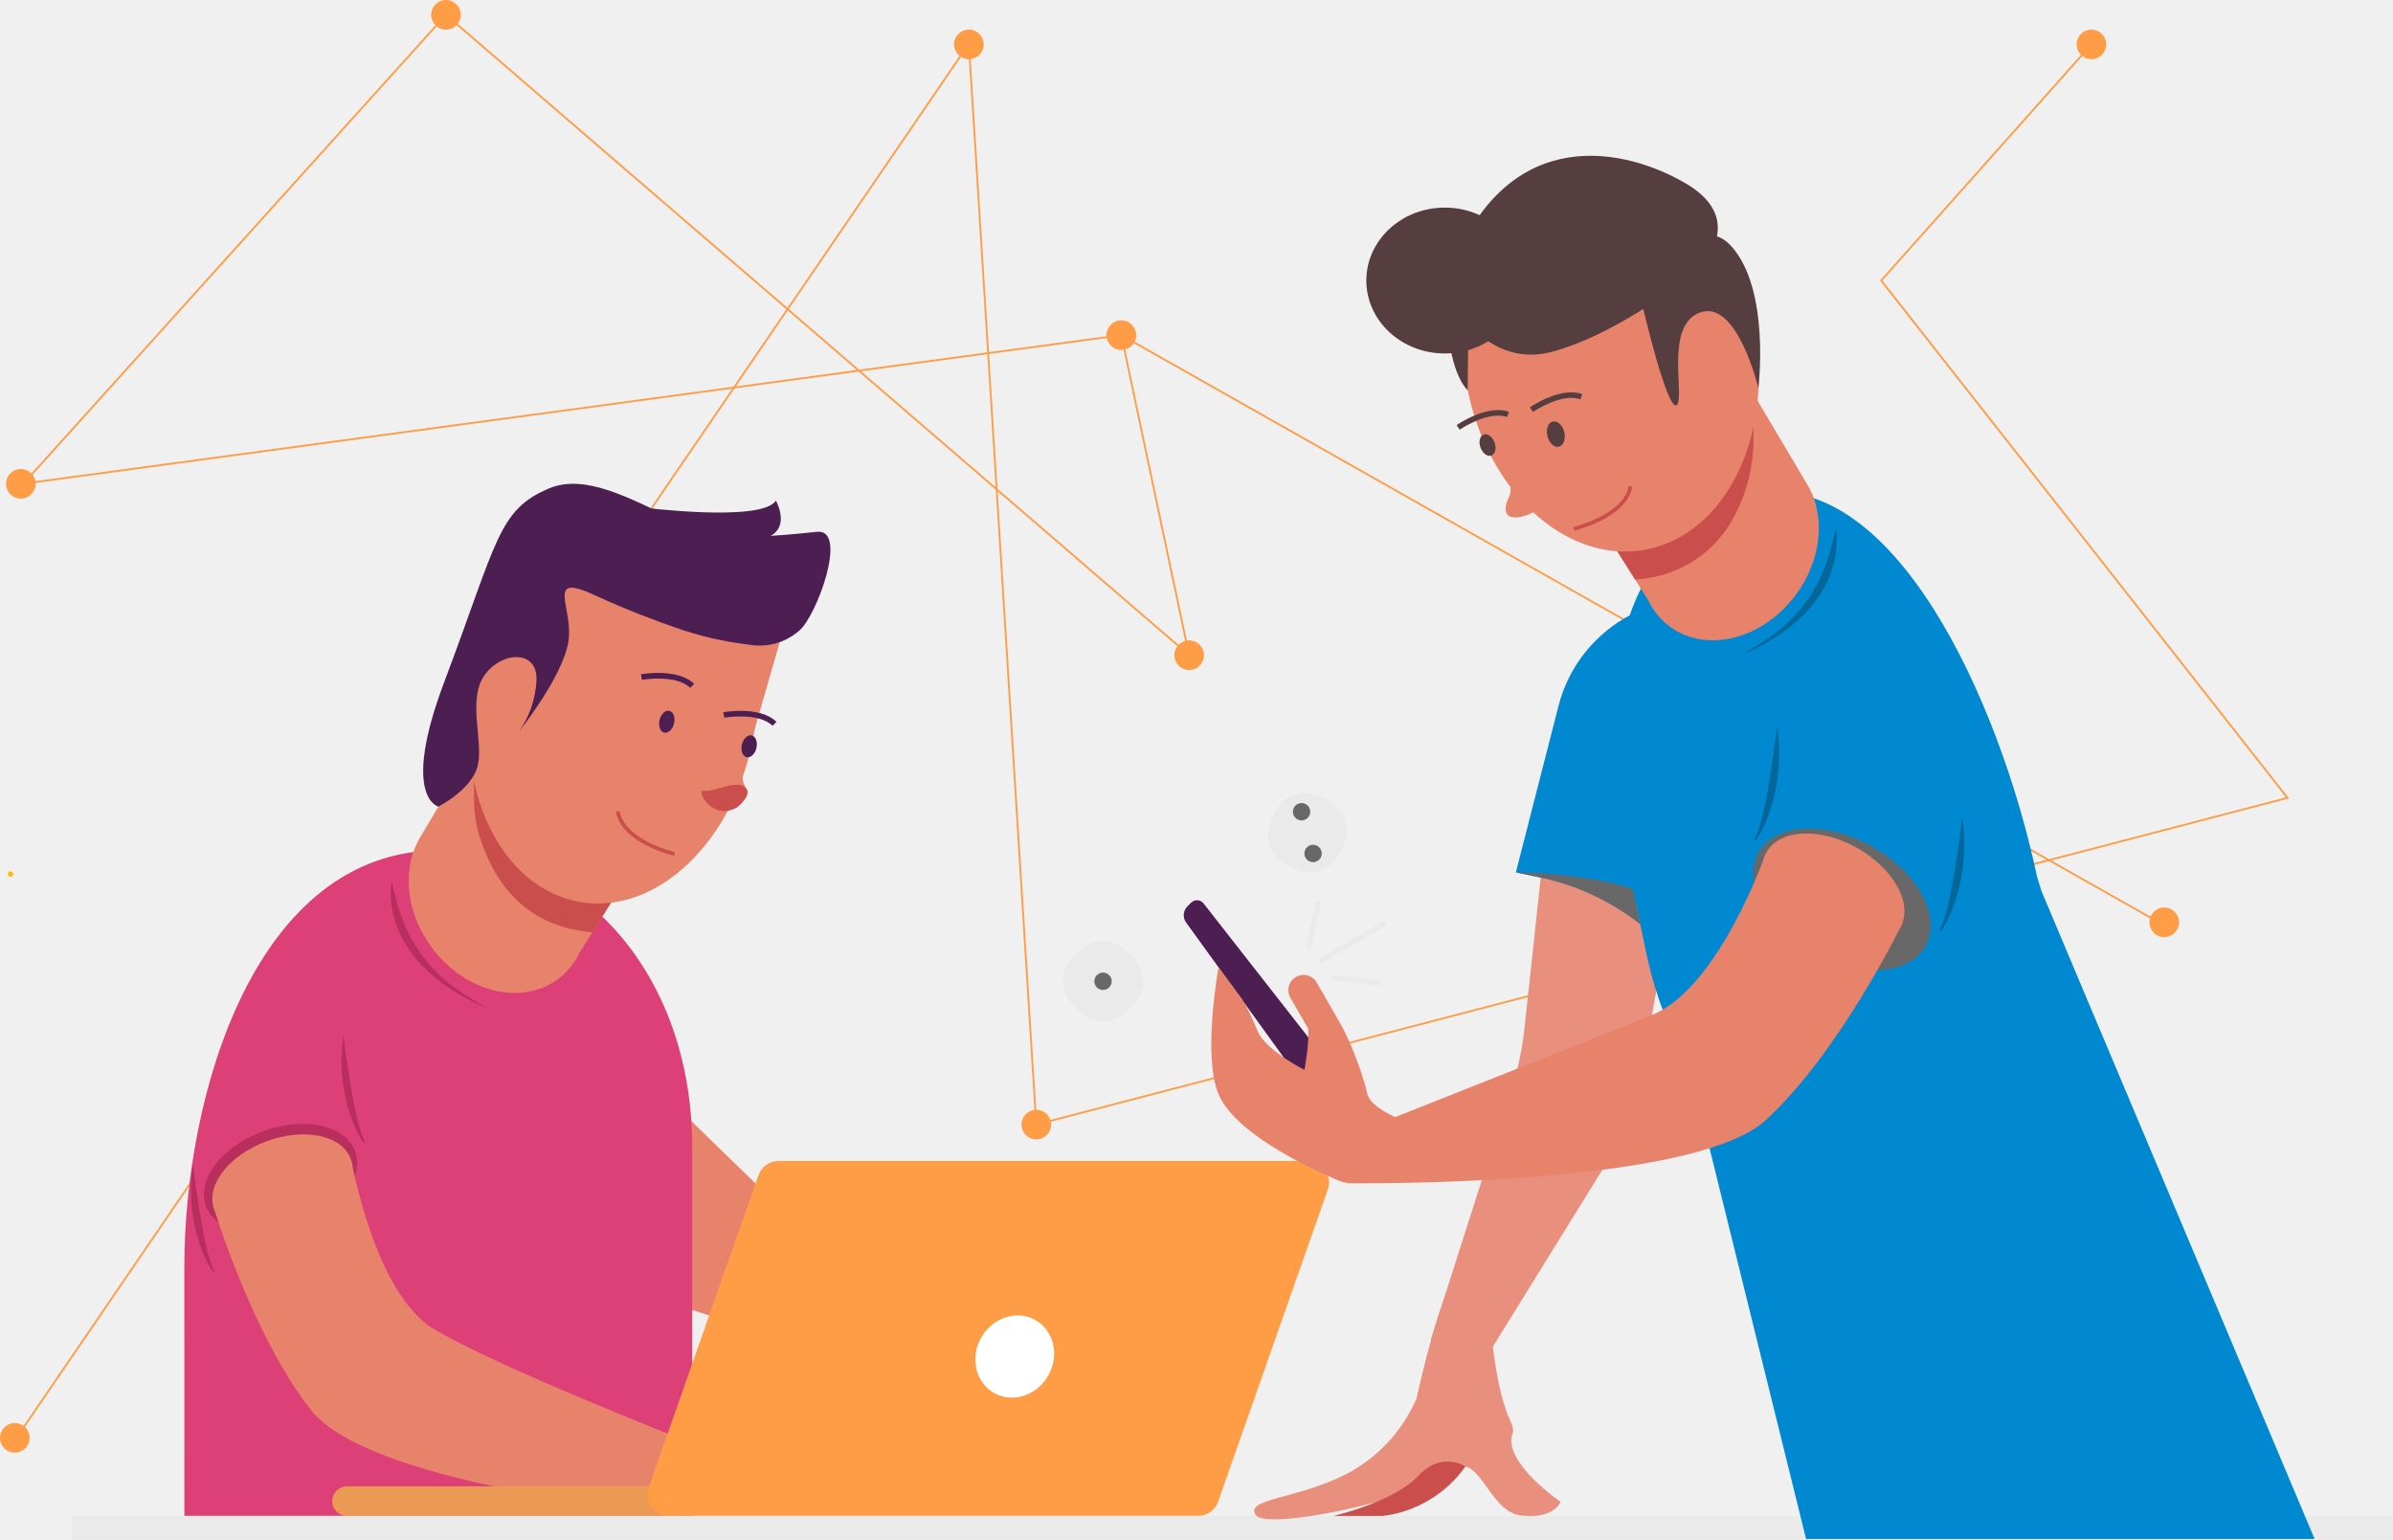
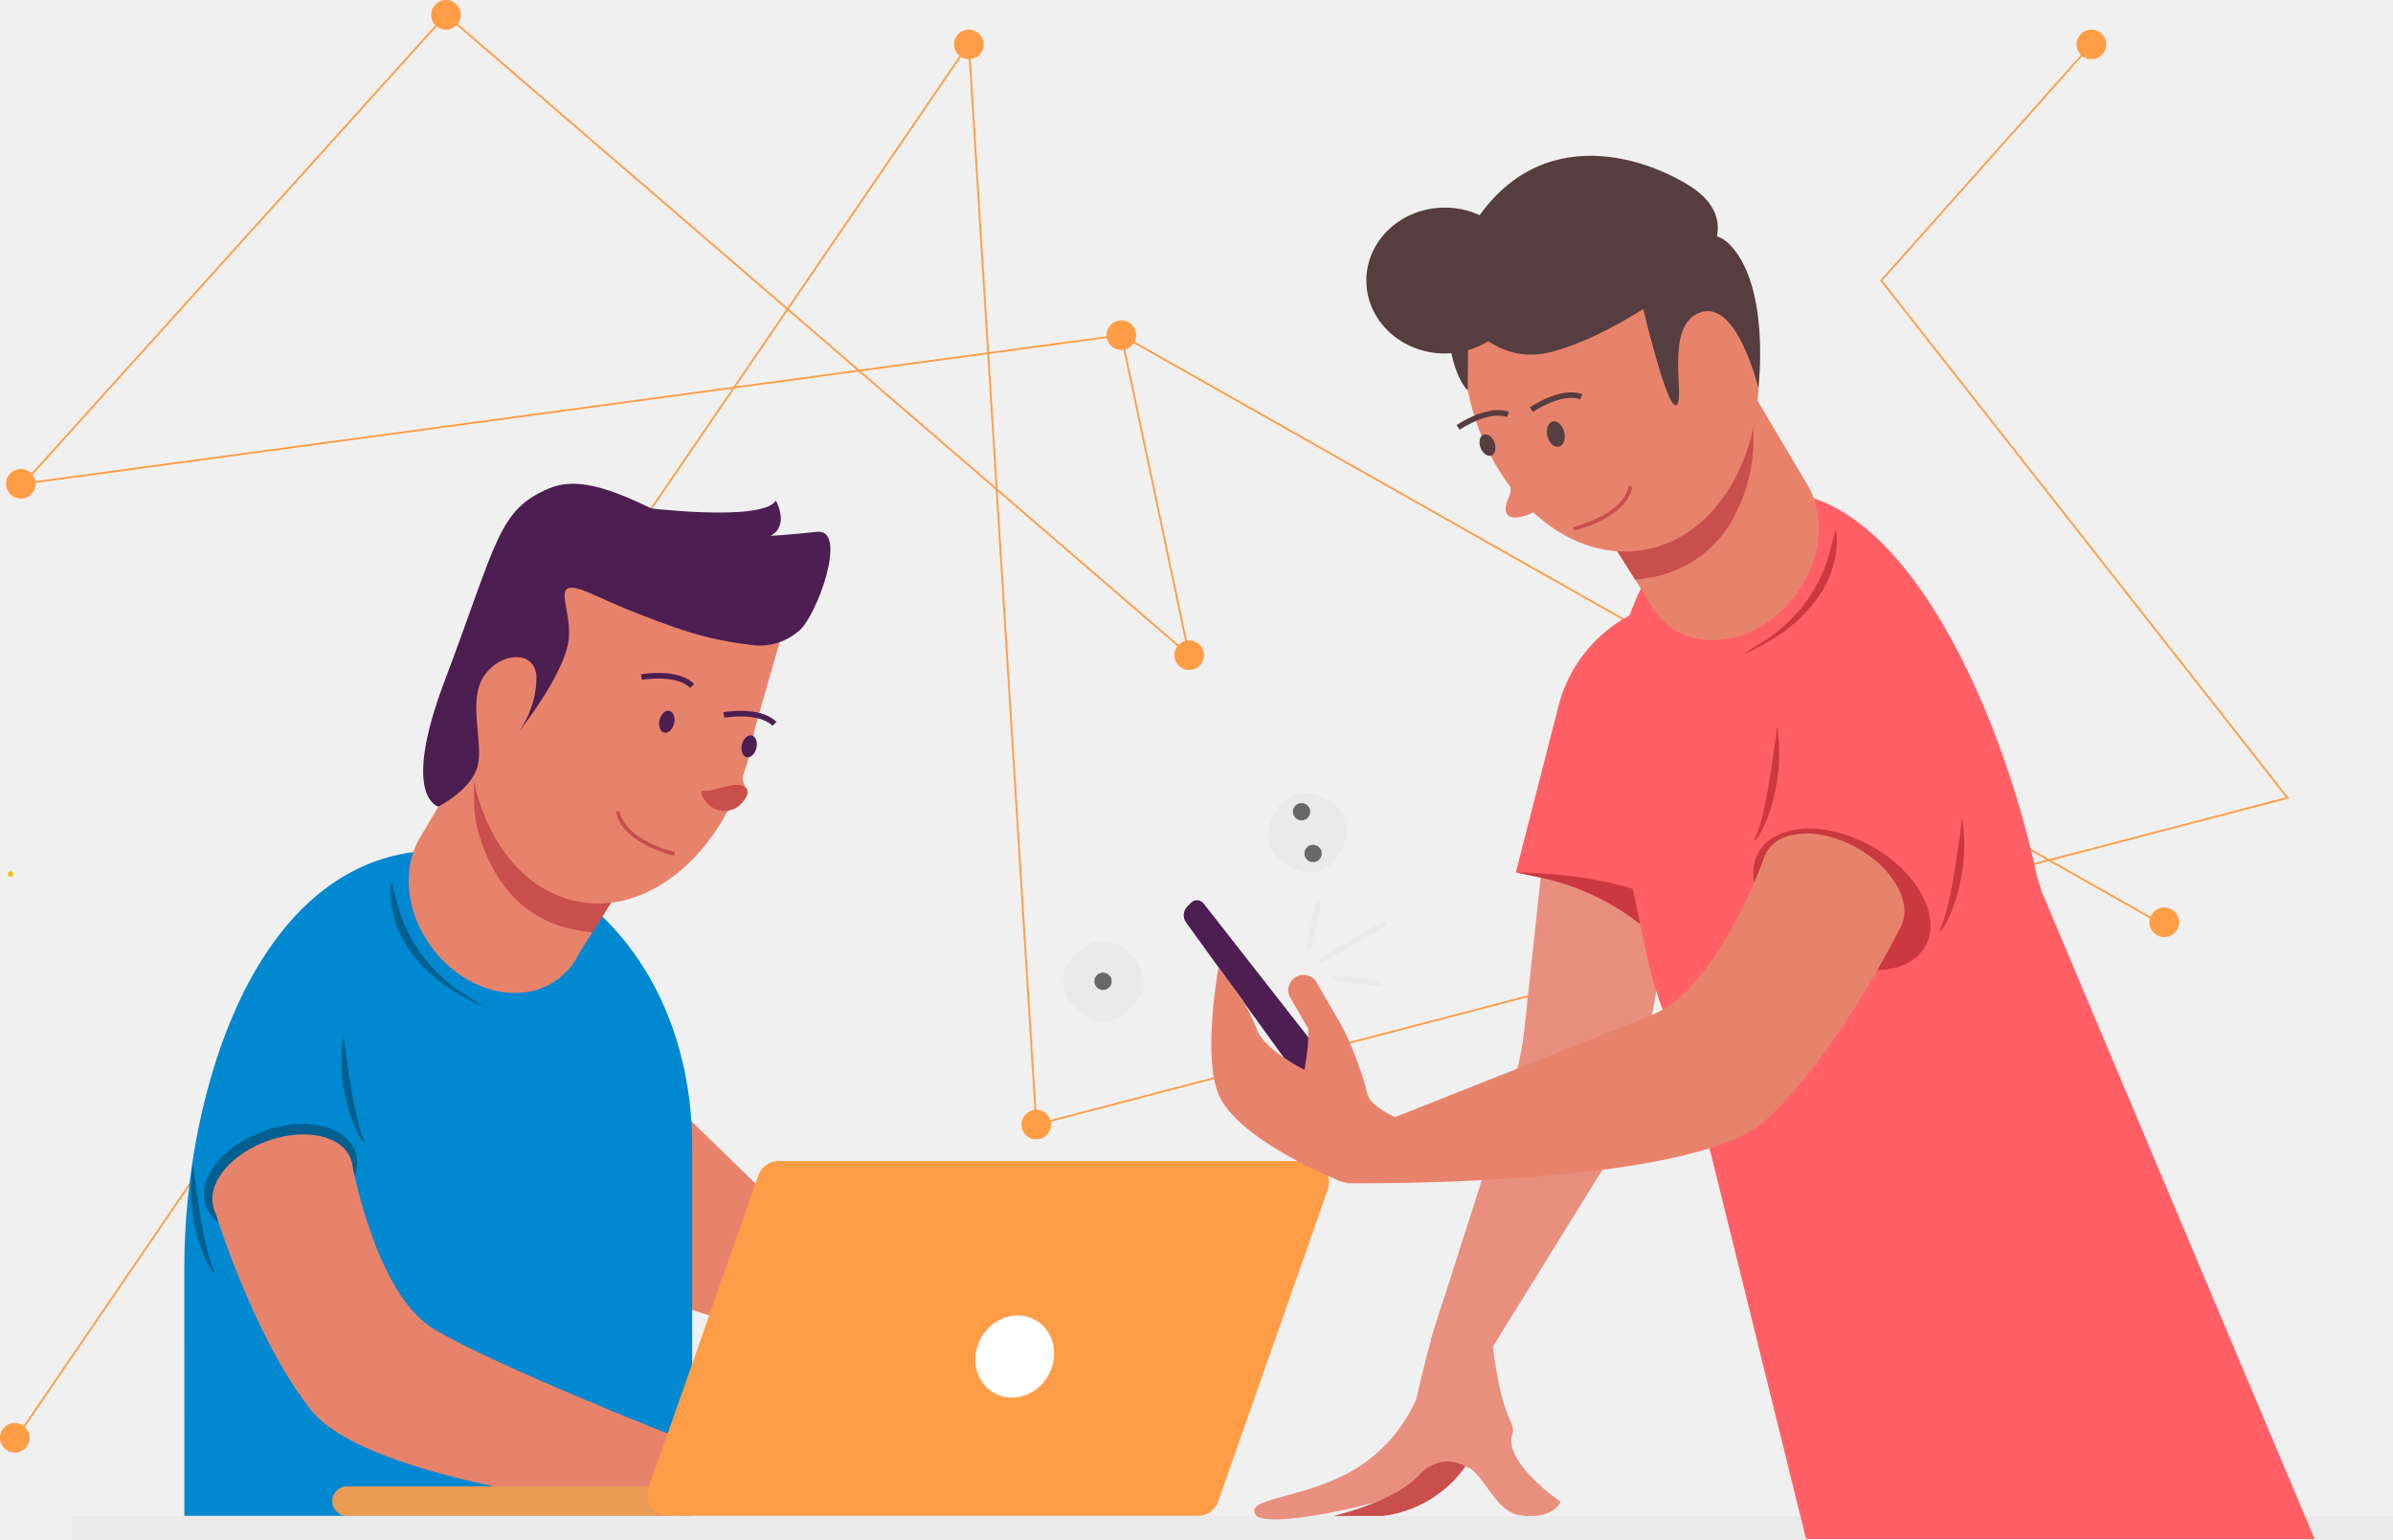
<svg xmlns="http://www.w3.org/2000/svg" viewBox="2982.86 -6290.93 534.14 343.7">
  <defs>
    <style>
      .cls-1 {
        fill: #e8836b;
      }

      .cls-2 {
        fill: #ff9d46;
      }

      .cls-3 {
        fill: #e88f7e;
      }

      .cls-4 {
-         fill: #0088d0;
+         fill: #ff5f65;
      }

      .cls-5 {
-         fill: #dc4076;
+         fill: #0088d0;
      }

      .cls-6 {
        fill: #ca4e4b;
      }

      .cls-7 {
-         fill: #b82f5e;
+         fill: #035f8f;
      }

      .cls-8 {
        fill: #eb9a53;
      }

      .cls-9 {
        fill: #fff;
      }

      .cls-10 {
        fill: #eaeaea;
      }

      .cls-11 {
        fill: #4d1e51;
      }

      .cls-12 {
-         fill: #03679c;
+         fill: #c9393f;
      }

      .cls-13 {
        fill: #563d40;
      }

      .cls-14 {
-         fill: #686868;
+         fill: #ffbb10;
      }

      .cls-15 {
-         fill: #ffbb10;
+         fill: #686868;
      }
    </style>
  </defs>
  <g id="About_US" data-name="About US" transform="translate(2982.86 -6290.93)">
    <g id="Layer_1" data-name="Layer 1" transform="translate(0 0)">
      <rect id="Rectangle_327" data-name="Rectangle 327" class="cls-1" width="14.113" height="33.334" transform="translate(162.415 132.701) rotate(16.04)" />
      <rect id="Rectangle_328" data-name="Rectangle 328" class="cls-2" width="376.811" height="0.412" transform="translate(3.472 320.887) rotate(-55.66)" />
      <path id="Path_1008" data-name="Path 1008" class="cls-2" d="M489.557,313.14,256.814,181.409,11.248,214.631l-.058-.408L256.9,180.98l.058.033,232.8,131.769Z" transform="translate(-6.578 -106.382)" />
      <path id="Path_1009" data-name="Path 1009" class="cls-2" d="M561.153,265.177l-.1-.4,278.974-72.85-90.6-115.368L796.464,23.72l.309.276L749.965,76.575l90.772,115.59-.3.082Z" transform="translate(-329.791 -13.943)" />
      <path id="Path_1010" data-name="Path 1010" class="cls-3" d="M787.638,545.266l-12.778-3.3,16.356-51.206a69.377,69.377,0,0,0,4.534-18.277l6.372-59.166,30.725,7.955-10.676,59.619a69.512,69.512,0,0,1-5.9,18.136Z" transform="translate(-455.471 -242.954)" />
      <path id="Path_1011" data-name="Path 1011" class="cls-4" d="M851.684,393.1l-22.992-6.183-7.832-1.649,9.538-37.225a31.916,31.916,0,0,1,38.9-22.893h0Z" transform="translate(-482.51 -190.524)" />
      <path id="Path_1012" data-name="Path 1012" class="cls-1" d="M362.86,595.99l44.154,42.892L390.2,650.09l-22.4-7.341-4.946-27.361Z" transform="translate(-213.293 -350.329)" />
      <path id="Path_1013" data-name="Path 1013" class="cls-5" d="M99.828,609.089H213.18V526.7c0-38.519-24.97-66.214-56.272-66.214h0c-41.277,0-57.088,54.479-57.088,93Z" transform="translate(-58.675 -270.681)" />
      <path id="Path_1014" data-name="Path 1014" class="cls-1" d="M223.931,413.815h0l11.838-19.958h0a15.341,15.341,0,0,1,2.622-3.3c7.419-7.007,20.317-5.387,28.853,3.623,7.712,8.145,9.2,19.546,3.941,26.834h0L259.4,439.729a16.418,16.418,0,0,1-2.028,3.219h0a15.457,15.457,0,0,1-2.819,2.687c-8.219,6.026-20.828,2.8-28.169-7.2C220.489,430.463,219.776,420.546,223.931,413.815Z" transform="translate(-130.079 -227.015)" />
      <path id="Path_1015" data-name="Path 1015" class="cls-6" d="M256.543,406.37a24.245,24.245,0,0,0,1.026,6.809c4.006,13.157,11.793,19.736,22.283,21.615,1.026.185,2.061.313,3.071.412l8.887-14.1h0c5.26-7.292,3.772-18.685-3.945-26.834-8.532-9.01-21.434-10.63-28.853-3.623a15.341,15.341,0,0,0-2.622,3.3h0Z" transform="translate(-150.709 -227.067)" />
      <ellipse id="Ellipse_332" data-name="Ellipse 332" class="cls-1" cx="43.49" cy="31.842" rx="43.49" ry="31.842" transform="matrix(0.172, -0.985, 0.985, 0.172, 98.025, 195.857)" />
      <ellipse id="Ellipse_333" data-name="Ellipse 333" class="cls-7" cx="17.737" cy="11.286" rx="17.737" ry="11.286" transform="translate(42.074 258.623) rotate(-20.12)" />
      <ellipse id="Ellipse_334" data-name="Ellipse 334" class="cls-1" cx="16.236" cy="10.165" rx="16.236" ry="10.165" transform="translate(44.3 260.332) rotate(-20.12)" />
      <path id="Path_1016" data-name="Path 1016" class="cls-1" d="M146.456,629.2s5.194,29.422,18.293,37.291c13.92,8.367,54.644,24.319,54.644,24.319l-5.218,16.4s-63.617-5.874-76.812-22.613-21.743-45.374-21.743-45.374Z" transform="translate(-67.963 -369.85)" />
      <path id="Path_1017" data-name="Path 1017" class="cls-7" d="M185.372,560.23s2.061,18,4.377,23.029S182.854,576.7,185.372,560.23Z" transform="translate(-108.705 -329.309)" />
      <path id="Path_1018" data-name="Path 1018" class="cls-7" d="M94.176,596.39s2.061,18,4.377,23.029S91.641,612.857,94.176,596.39Z" transform="translate(-51.096 -336.564)" />
      <rect id="Rectangle_329" data-name="Rectangle 329" class="cls-8" width="80.773" height="6.599" rx="3.3" transform="translate(154.93 338.399) rotate(180)" />
      <path id="Path_1019" data-name="Path 1019" class="cls-2" d="M355.416,707.988H473.5a4.777,4.777,0,0,0,4.505-3.194L502.5,635.1a4.773,4.773,0,0,0-4.505-6.356H379.9a4.777,4.777,0,0,0-4.5,3.19l-24.488,69.69a4.777,4.777,0,0,0,4.505,6.368Z" transform="translate(-206.109 -369.58)" />
      <ellipse id="Ellipse_335" data-name="Ellipse 335" class="cls-9" cx="9.357" cy="8.598" rx="9.357" ry="8.598" transform="translate(214.377 306.622) rotate(-60)" />
      <path id="Path_1020" data-name="Path 1020" class="cls-7" d="M232.838,505.6l-4.975-3.124a33.956,33.956,0,0,1-14.839-20.239l-1.261-4.856S207.963,494.811,232.838,505.6Z" transform="translate(-124.354 -280.609)" />
      <rect id="Rectangle_330" data-name="Rectangle 330" class="cls-10" width="518.073" height="5.305" transform="translate(534.14 343.7) rotate(180)" />
      <path id="Path_1021" data-name="Path 1021" class="cls-11" d="M285.4,294.085a76.3,76.3,0,0,0,16.549,3.837,13.381,13.381,0,0,0,11.034-3.034c3.936-3.021,11.212-22.942,4.064-22.163-23.219,2.535-25.189.186-32.151-2.98-9.163-4.159-19.459-10.181-27.674-6.694-11.389,4.835-11.447,11.669-23.322,43.107-9.806,25.968-1.344,27.9-1.344,27.9s7.452-3.747,8.784-9.093-2.358-14.736,1.5-20.2,11.954-5.746,11.611,1.125a21.591,21.591,0,0,1-3.9,11.414s9.616-12.04,10.993-19.835-5.56-15.935,6.15-10.49C274.288,290.033,280.891,292.506,285.4,294.085Z" transform="translate(-134.708 -154.01)" />
      <path id="Path_1022" data-name="Path 1022" class="cls-4" d="M968.5,355.83l-.025.025c-.35-1.187-.717-2.382-1.113-3.594h0c-8.314-39.191-32.192-92.054-63.836-85.323-24,5.091-37.159,37.328-28.853,76.519l5.771,27.254a85.7,85.7,0,0,0,9.315,23.94l26.05,105.463h113.513Z" transform="translate(-512.677 -156.565)" />
      <path id="Path_1023" data-name="Path 1023" class="cls-1" d="M906.733,222.815h0L894.9,202.857h0a15.342,15.342,0,0,0-2.622-3.3c-7.419-7.007-20.317-5.387-28.853,3.623-7.712,8.145-9.2,19.546-3.941,26.834h0l11.789,18.713a16.419,16.419,0,0,0,2.028,3.219h0a15.455,15.455,0,0,0,2.819,2.688c8.219,6.026,20.828,2.8,28.169-7.2C910.175,239.463,910.888,229.546,906.733,222.815Z" transform="translate(-503.385 -114.743)" />
      <path id="Path_1024" data-name="Path 1024" class="cls-6" d="M894.782,213.147a35.968,35.968,0,0,1-4.06,16.43,25.952,25.952,0,0,1-19.274,14.188c-1.026.185-2.061.313-3.071.412l-8.887-14.1h0c-5.26-7.292-3.772-18.685,3.945-26.834,8.532-9.01,21.434-10.63,28.853-3.623a15.339,15.339,0,0,1,2.622,3.3h0Z" transform="translate(-503.391 -114.778)" />
      <ellipse id="Ellipse_336" data-name="Ellipse 336" class="cls-1" cx="32.687" cy="43.49" rx="32.687" ry="43.49" transform="matrix(0.985, -0.172, 0.172, 0.985, 319.836, 42.695)" />
      <path id="Path_1025" data-name="Path 1025" class="cls-12" d="M943.05,314.6l4.975-3.124a33.957,33.957,0,0,0,14.839-20.239l1.261-4.856S967.926,303.812,943.05,314.6Z" transform="translate(-554.335 -168.337)" />
      <path id="Path_1026" data-name="Path 1026" class="cls-13" d="M785.095,109.36a10.061,10.061,0,0,0,1.2,9.583c3.71,5.091,10.886,12.019,21.364,9.138,13.268-3.648,26.9-13.891,31.1-17.221a16.443,16.443,0,0,0,3.945-4.456c2.279-3.85,3.953-10.3-5.1-15.709C824.294,82.733,798.013,76.575,785.095,109.36Z" transform="translate(-461.073 -49.593)" />
      <path id="Path_1027" data-name="Path 1027" class="cls-13" d="M788.565,138.43s-5.647,1.673-4.823,15.107c.721,11.772,4.5,14.962,4.5,14.962Z" transform="translate(-460.644 -81.371)" />
      <path id="Path_1028" data-name="Path 1028" class="cls-13" d="M889.49,143.237s5.511,23.52,7.572,22.106-2.885-17.9,5.358-20.721,12.914,16.929,12.914,16.929,2.749-22.11-6.113-31.763S889.49,143.237,889.49,143.237Z" transform="translate(-522.851 -74.904)" />
      <path id="Path_1029" data-name="Path 1029" class="cls-11" d="M642.658,488.073l-.824.824a2.786,2.786,0,0,0-.289,3.607L670.686,532.8l8.034-2.011-33.276-42.542a1.867,1.867,0,0,0-2.786-.169Z" transform="translate(-376.795 -286.574)" />
-       <ellipse id="Ellipse_337" data-name="Ellipse 337" class="cls-14" cx="13.59" cy="21.356" rx="13.59" ry="21.356" transform="translate(385.865 202.16) rotate(-60.69)" />
+       <ellipse id="Ellipse_337" data-name="Ellipse 337" class="cls-12" cx="13.59" cy="21.356" rx="13.59" ry="21.356" transform="translate(385.865 202.16) rotate(-60.69)" />
      <ellipse id="Ellipse_338" data-name="Ellipse 338" class="cls-1" cx="10.725" cy="17.126" rx="10.725" ry="17.126" transform="translate(389.071 199.586) rotate(-60.69)" />
      <path id="Path_1030" data-name="Path 1030" class="cls-12" d="M955.167,393.32S953,412.314,950.55,417.614,957.842,410.694,955.167,393.32Z" transform="translate(-558.508 -231.198)" />
      <path id="Path_1031" data-name="Path 1031" class="cls-12" d="M1055.407,442.47s-2.164,18.994-4.616,24.294S1058.086,459.844,1055.407,442.47Z" transform="translate(-617.431 -260.088)" />
      <path id="Path_1032" data-name="Path 1032" class="cls-1" d="M779.56,463s-10.358,29.768-25.329,35.762c-13.248,5.317-46.507,18.507-57.266,22.769-2.951-1.393-5.816-3.24-6.224-5.272-.635-3.186-3.759-12.209-6.76-16.9a2.731,2.731,0,0,0-.165-.33l-4.279-7.419a3.4,3.4,0,1,0-5.882,3.4l3.891,6.735c.33,3.223-.824,9.233-.824,9.233s-8.751-4.377-10.5-8.751a48.883,48.883,0,0,0-3.429-7.073l-5.247-7.007s-3.574,19.323-.074,28.078c3.45,8.619,19.422,16.294,26.834,19.464a6.776,6.776,0,0,0,1.838.486l-.062.111s77.047,1.129,93.608-14.08,30.3-43.54,30.3-43.54Z" transform="translate(-385.564 -272.156)" />
      <path id="Path_1033" data-name="Path 1033" class="cls-3" d="M715.277,758.12a34.57,34.57,0,0,1-15.626,16.615c-11.129,5.614-22.588,5.412-20.152,9.068s36.326-3.6,42.794-9.373c7.036-6.278,8.763,8.536,16.335,9.48s8.92-3.05,8.92-3.05-12.514-8.491-10.841-14.921S715.277,758.12,715.277,758.12Z" transform="translate(-399.222 -445.631)" />
      <path id="Path_1034" data-name="Path 1034" class="cls-6" d="M722,803.659s13.532-3.112,18.891-8.883,10.606-2.164,10.606-2.164a26.61,26.61,0,0,1-18.437,11.047" transform="translate(-424.399 -465.252)" />
      <path id="Path_1035" data-name="Path 1035" class="cls-3" d="M766.86,713.161s6.6-31.326,11.953-31.739,3.359,23.907,9.068,36.273C792.828,728.412,766.86,713.161,766.86,713.161Z" transform="translate(-450.768 -400.544)" />
      <path id="Path_1036" data-name="Path 1036" class="cls-1" d="M813.86,246.43s2.683,6.706,1.344,9.39-1.344,5.812,4.023,4.023,4.472-9.39,4.472-9.39Z" transform="translate(-478.395 -144.854)" />
      <ellipse id="Ellipse_339" data-name="Ellipse 339" class="cls-13" cx="1.929" cy="2.894" rx="1.929" ry="2.894" transform="matrix(0.971, -0.24, 0.24, 0.971, 344.709, 94.554)" />
      <ellipse id="Ellipse_340" data-name="Ellipse 340" class="cls-13" cx="1.665" cy="2.498" rx="1.665" ry="2.498" transform="translate(329.6 97.587) rotate(-20.34)" />
      <path id="Path_1037" data-name="Path 1037" class="cls-13" d="M829.141,216.845l-.7-1.018c.28-.19,6.912-4.695,11.69-2.955l-.412,1.162C835.517,212.509,829.2,216.812,829.141,216.845Z" transform="translate(-486.966 -124.894)" />
      <path id="Path_1038" data-name="Path 1038" class="cls-13" d="M789.461,226.459l-.7-1.018c.28-.194,6.912-4.7,11.69-2.96l-.412,1.162C795.837,222.123,789.523,226.414,789.461,226.459Z" transform="translate(-463.641 -130.543)" />
      <path id="Path_1039" data-name="Path 1039" class="cls-11" d="M358.1,367.787c-3.182-3.12-10.717-1.826-10.787-1.81l-.214-1.237c.334-.058,8.244-1.414,11.867,2.147Z" transform="translate(-204.029 -214.222)" />
      <path id="Path_1040" data-name="Path 1040" class="cls-11" d="M402.691,388.314c-3.182-3.116-10.717-1.822-10.783-1.81l-.218-1.216c.334-.062,8.244-1.414,11.867,2.143Z" transform="translate(-230.239 -226.298)" />
      <ellipse id="Ellipse_341" data-name="Ellipse 341" class="cls-13" cx="17.51" cy="16.281" rx="17.51" ry="16.281" transform="translate(304.979 46.342)" />
-       <path id="Path_1041" data-name="Path 1041" class="cls-14" d="M820.86,472.43s14.7,0,26.1,3.71l1.673,7.885h0a54.685,54.685,0,0,0-22.559-10.5Z" transform="translate(-482.51 -277.699)" />
+       <path id="Path_1041" data-name="Path 1041" class="cls-12" d="M820.86,472.43s14.7,0,26.1,3.71l1.673,7.885h0a54.685,54.685,0,0,0-22.559-10.5Z" transform="translate(-482.51 -277.699)" />
      <path id="Path_1042" data-name="Path 1042" class="cls-11" d="M347.36,272.636s26.829,3.425,30.007-1.5c0,0,4.662,8.182-5.214,8.887S347.36,272.636,347.36,272.636Z" transform="translate(-204.182 -159.379)" />
      <ellipse id="Ellipse_342" data-name="Ellipse 342" class="cls-11" cx="2.498" cy="1.665" rx="2.498" ry="1.665" transform="translate(146.639 163.16) rotate(-76.65)" />
      <ellipse id="Ellipse_343" data-name="Ellipse 343" class="cls-11" cx="2.498" cy="1.665" rx="2.498" ry="1.665" transform="translate(165.021 168.645) rotate(-76.65)" />
      <path id="Path_1043" data-name="Path 1043" class="cls-1" d="M390.866,413.32a4.814,4.814,0,0,0-.082,5.771l-9.513.371Z" transform="translate(-224.114 -242.954)" />
      <path id="Path_1044" data-name="Path 1044" class="cls-6" d="M387.966,429.961s3.743-3.03,1.517-4.534-6.954,1.335-9.006.89S382.3,433.395,387.966,429.961Z" transform="translate(-223.321 -249.81)" />
      <path id="Path_1045" data-name="Path 1045" class="cls-6" d="M852.155,273.135l-.185-.8c.111-.029,11.2-2.683,12.366-9.171l.824.144C863.882,270.324,852.634,273.02,852.155,273.135Z" transform="translate(-500.797 -154.688)" />
      <path id="Path_1046" data-name="Path 1046" class="cls-6" d="M346.5,449.231c-.478-.111-11.727-2.807-12.976-9.827l.824-.144c1.154,6.488,12.238,9.142,12.366,9.167Z" transform="translate(-196.047 -258.202)" />
      <line id="Line_5" data-name="Line 5" class="cls-10" y1="9.691" x2="2.086" transform="translate(292.131 201.734)" />
      <path id="Path_1047" data-name="Path 1047" class="cls-10" d="M707.846,498.86a.715.715,0,0,1-.132,0,.618.618,0,0,1-.474-.734l2.086-9.695a.62.62,0,0,1,1.212.26l-2.09,9.695a.614.614,0,0,1-.6.474Z" transform="translate(-415.715 -286.817)" />
      <line id="Line_6" data-name="Line 6" class="cls-10" x2="9.839" y2="1.232" transform="translate(297.984 218.267)" />
      <path id="Path_1048" data-name="Path 1048" class="cls-10" d="M731.887,530.478h-.074l-9.839-1.237a.619.619,0,1,1,.153-1.228l9.843,1.228a.62.62,0,1,1-.078,1.237Z" transform="translate(-424.064 -310.369)" />
      <line id="Line_7" data-name="Line 7" class="cls-10" y1="7.959" x2="13.771" transform="translate(295.025 206.326)" />
      <path id="Path_1049" data-name="Path 1049" class="cls-10" d="M714.867,508.254a.618.618,0,0,1-.309-1.154l13.767-7.959a.62.62,0,0,1,.622,1.072l-13.771,7.959a.59.59,0,0,1-.309.082Z" transform="translate(-419.842 -293.351)" />
      <rect id="Rectangle_331" data-name="Rectangle 331" class="cls-2" width="0.412" height="241.588" transform="translate(216.058 9.933) rotate(-3.57)" />
      <rect id="Rectangle_332" data-name="Rectangle 332" class="cls-2" width="0.412" height="73.032" transform="matrix(0.978, -0.207, 0.207, 0.978, 250.091, 74.866)" />
      <circle id="Ellipse_344" data-name="Ellipse 344" class="cls-2" cx="3.306" cy="3.306" r="3.306" transform="translate(212.958 6.607)" />
      <circle id="Ellipse_345" data-name="Ellipse 345" class="cls-2" cx="3.306" cy="3.306" r="3.306" transform="translate(463.52 6.607)" />
      <circle id="Ellipse_346" data-name="Ellipse 346" class="cls-2" cx="3.306" cy="3.306" r="3.306" transform="translate(479.772 202.579)" />
      <circle id="Ellipse_347" data-name="Ellipse 347" class="cls-2" cx="3.306" cy="3.306" r="3.306" transform="translate(0 317.662)" />
      <circle id="Ellipse_348" data-name="Ellipse 348" class="cls-2" cx="3.306" cy="3.306" r="3.306" transform="translate(246.984 71.511)" />
      <circle id="Ellipse_349" data-name="Ellipse 349" class="cls-2" cx="3.306" cy="3.306" r="3.306" transform="translate(262.132 142.956)" />
      <circle id="Ellipse_350" data-name="Ellipse 350" class="cls-2" cx="3.306" cy="3.306" r="3.306" transform="translate(228.003 247.73)" />
      <circle id="Ellipse_351" data-name="Ellipse 351" class="cls-2" cx="3.306" cy="3.306" r="3.306" transform="translate(96.238 0)" />
      <circle id="Ellipse_352" data-name="Ellipse 352" class="cls-2" cx="3.306" cy="3.306" r="3.306" transform="translate(1.344 104.692)" />
      <path id="Path_1050" data-name="Path 1050" class="cls-2" d="M272.943,150.717,107.2,7.9,13.309,112.082,13,111.806,107.165,7.32l.153.132,165.9,142.956Z" transform="translate(-7.642 -4.303)" />
-       <path id="Path_1051" data-name="Path 1051" class="cls-15" d="M4.838,473.107a.618.618,0,1,0-.618-.618A.618.618,0,0,0,4.838,473.107Z" transform="translate(-2.481 -277.37)" />
+       <path id="Path_1051" data-name="Path 1051" class="cls-14" d="M4.838,473.107a.618.618,0,1,0-.618-.618A.618.618,0,0,0,4.838,473.107Z" transform="translate(-2.481 -277.37)" />
      <rect id="Rectangle_333" data-name="Rectangle 333" class="cls-10" width="16.999" height="16.999" rx="7.41" transform="translate(246.206 231.072) rotate(-135)" />
-       <circle id="Ellipse_353" data-name="Ellipse 353" class="cls-14" cx="1.937" cy="1.937" r="1.937" transform="translate(244.27 217.113)" />
+       <circle id="Ellipse_353" data-name="Ellipse 353" class="cls-15" cx="1.937" cy="1.937" r="1.937" transform="translate(244.27 217.113)" />
      <rect id="Rectangle_334" data-name="Rectangle 334" class="cls-10" width="16.999" height="16.999" rx="7.41" transform="translate(295.97 197.156) rotate(-155.12)" />
-       <circle id="Ellipse_354" data-name="Ellipse 354" class="cls-14" cx="1.937" cy="1.937" r="1.937" transform="translate(291.15 188.581)" />
-       <circle id="Ellipse_355" data-name="Ellipse 355" class="cls-14" cx="1.937" cy="1.937" r="1.937" transform="translate(288.586 179.265)" />
+       <circle id="Ellipse_354" data-name="Ellipse 354" class="cls-15" cx="1.937" cy="1.937" r="1.937" transform="translate(291.15 188.581)" />
+       <circle id="Ellipse_355" data-name="Ellipse 355" class="cls-15" cx="1.937" cy="1.937" r="1.937" transform="translate(288.586 179.265)" />
    </g>
  </g>
</svg>
